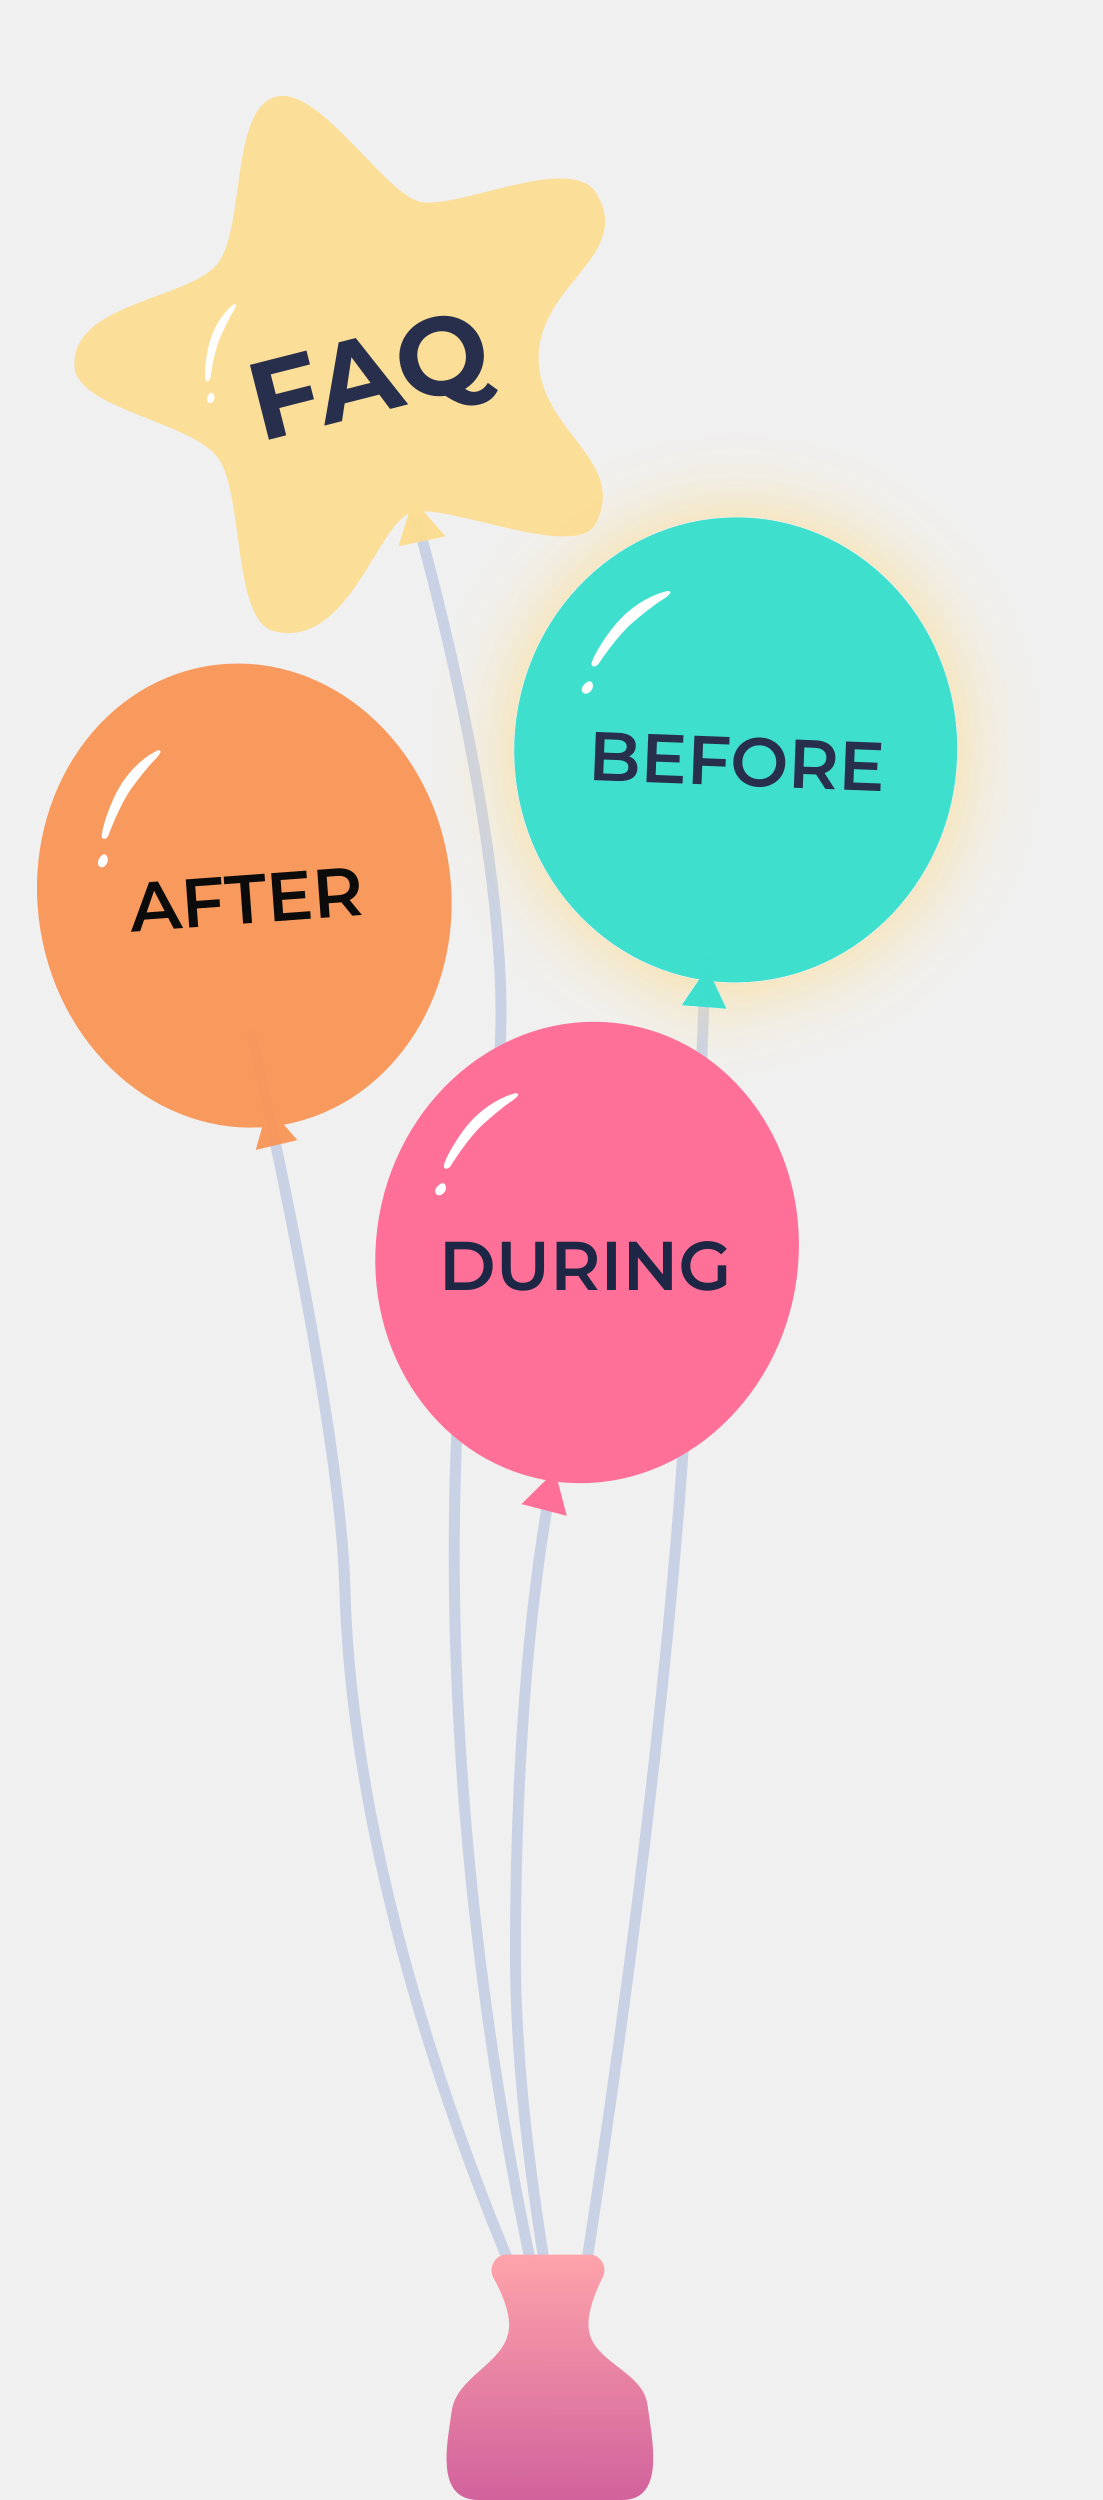
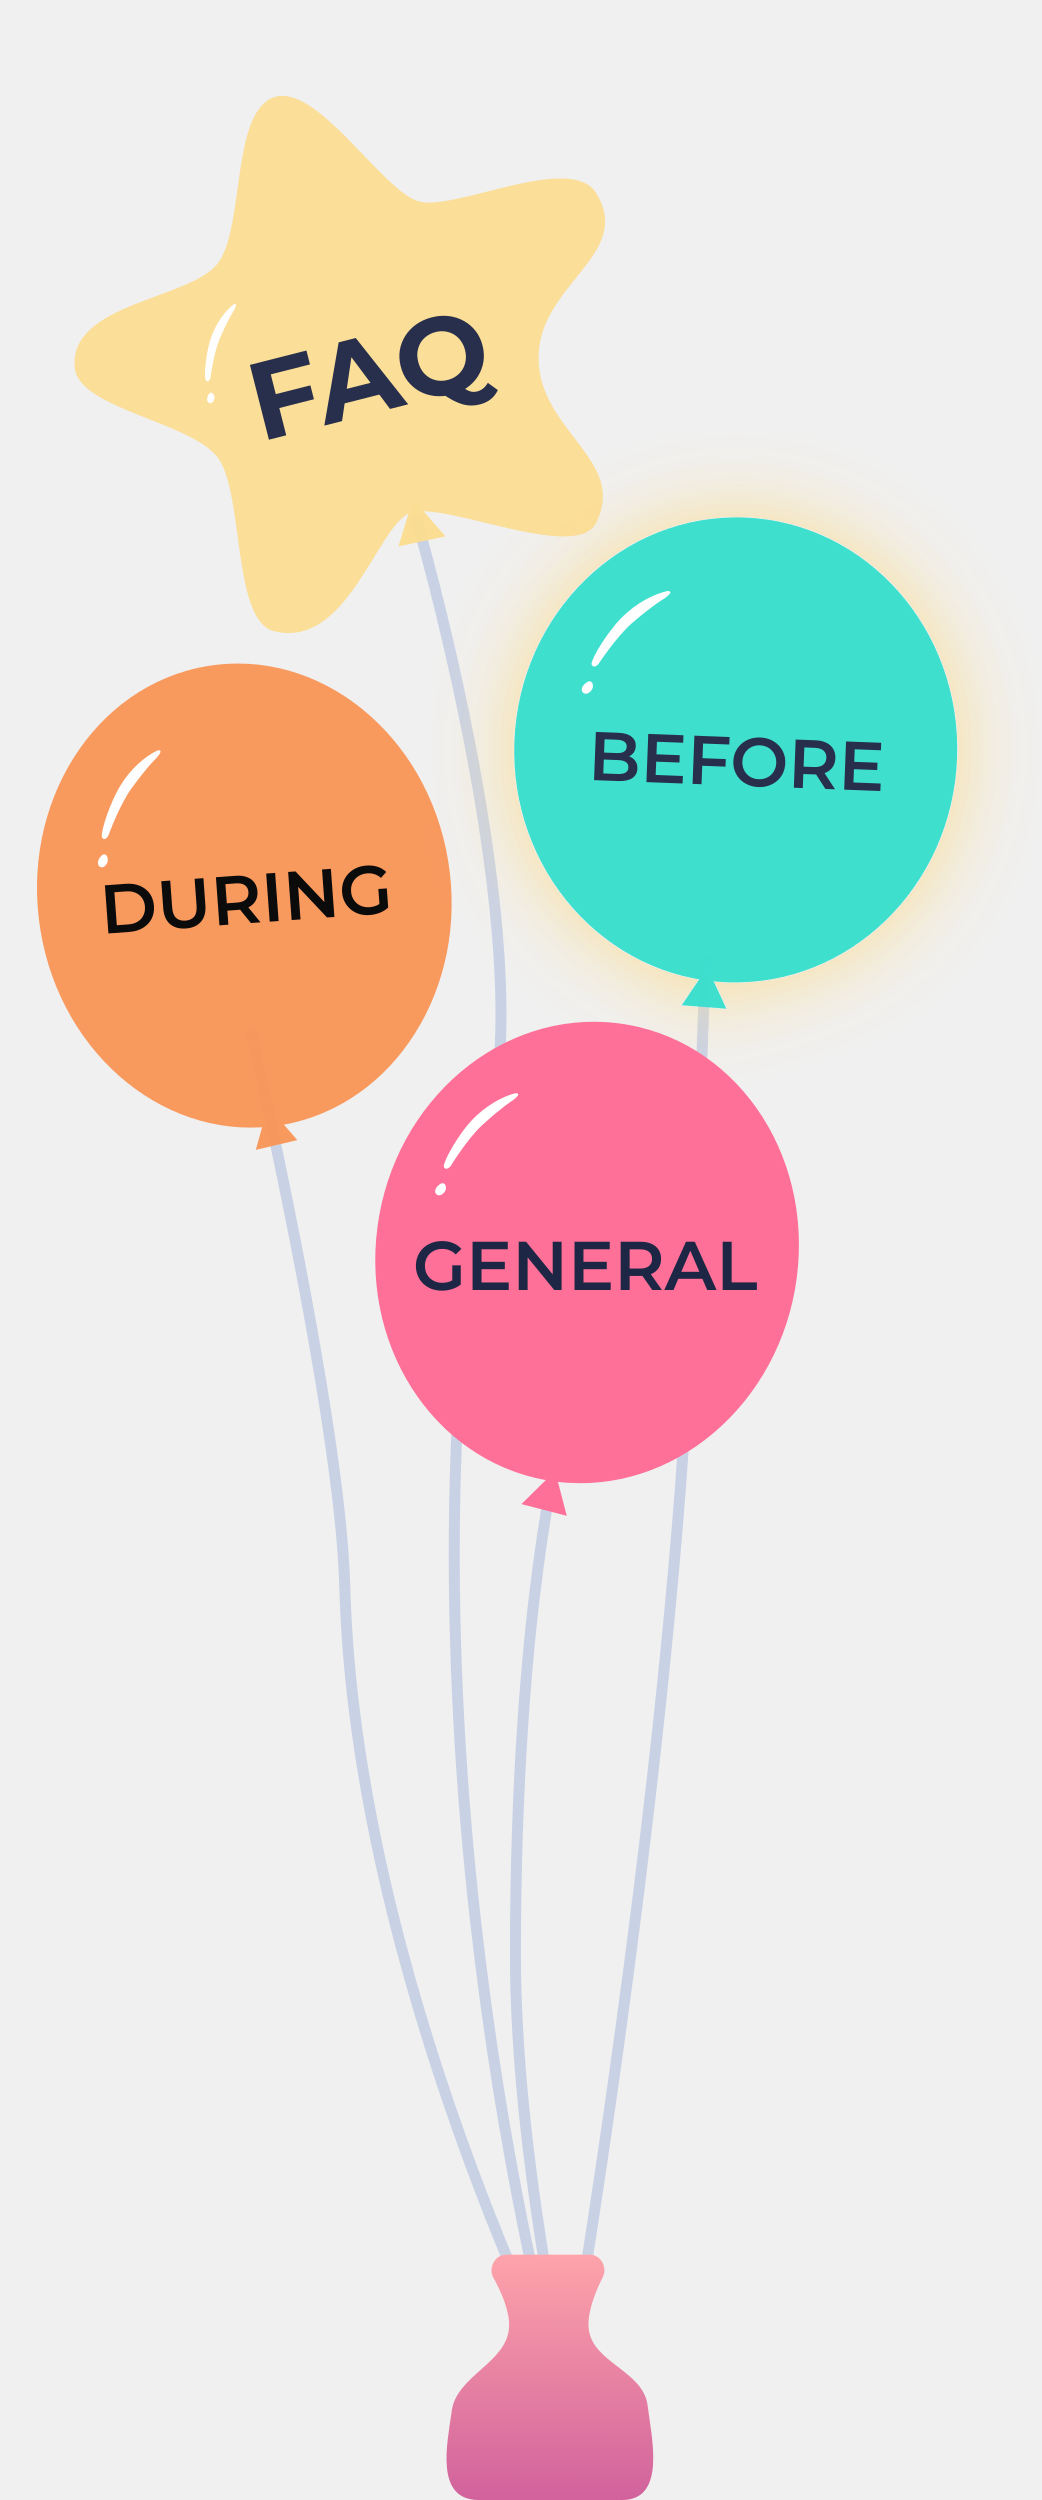
- <svg xmlns="http://www.w3.org/2000/svg" width="400" height="907" viewBox="0 0 400 907" fill="none">
+ <svg xmlns="http://www.w3.org/2000/svg" width="378" height="907" viewBox="0 0 378 907" fill="none">
  <path d="M203.5 522.002C203.5 522.002 187 583.123 187 709.223C187 781.212 206 866.002 206 866.002" stroke="#C9D2E5" stroke-width="4" />
  <path d="M91 374.003C91 374.003 123.466 514.148 125.081 575.406C128.817 717.148 205.788 867.522 205.788 867.522" stroke="#C9D2E5" stroke-width="4" />
-   <path d="M256 346.503C256 346.503 251.338 481.979 246.77 540.921C234.602 697.903 205.44 866.308 205.44 866.308" stroke="#C9D2E5" stroke-width="4" />
+   <path d="M256 346.503C256 346.503 251.339 481.979 246.77 540.921C234.602 697.903 205.44 866.308 205.44 866.308" stroke="#C9D2E5" stroke-width="4" />
  <path d="M151 188C151 188 192.529 330.145 179.081 401.065C137.081 622.558 201.081 857.08 201.081 857.08" stroke="#C9D2E5" stroke-width="4" />
  <g opacity="0.95">
    <path d="M97.186 401.408L107.884 413.629L92.8 417.177L97.186 401.408Z" fill="#F99557" />
-     <ellipse rx="75.03" ry="84.338" transform="matrix(0.985818 -0.167815 0.161617 0.986853 88.6407 324.921)" fill="#F99557" />
-     <path d="M47.519 338.058L54.098 320.031L57.29 319.798L66.444 336.676L63.053 336.923L55.147 321.684L56.443 321.589L50.86 337.814L47.519 338.058ZM50.84 333.755L51.526 331.148L60.951 330.459L62.01 332.939L50.84 333.755ZM70.942 326.872L79.644 326.236L79.844 328.979L71.142 329.614L70.942 326.872ZM71.905 336.277L68.663 336.513L67.388 319.06L80.13 318.129L80.328 320.847L70.828 321.541L71.905 336.277ZM88.201 335.086L87.127 320.375L81.342 320.798L81.142 318.055L95.953 316.973L96.153 319.716L90.368 320.139L91.443 334.849L88.201 335.086ZM101.907 323.833L110.584 323.199L110.779 325.867L102.102 326.501L101.907 323.833ZM102.703 331.295L112.552 330.575L112.75 333.293L99.66 334.249L98.385 316.796L111.126 315.865L111.325 318.583L101.825 319.277L102.703 331.295ZM116.364 333.029L115.089 315.576L122.269 315.051C123.815 314.938 125.155 315.091 126.289 315.509C127.439 315.927 128.347 316.579 129.013 317.466C129.68 318.353 130.06 319.437 130.153 320.717C130.247 321.997 130.028 323.124 129.498 324.098C128.966 325.056 128.162 325.825 127.084 326.405C126.023 326.968 124.719 327.305 123.173 327.418L117.787 327.811L119.126 326.235L119.605 332.792L116.364 333.029ZM127.783 332.195L122.907 326.184L126.373 325.931L131.274 331.94L127.783 332.195ZM119.151 326.584L117.592 325.144L122.828 324.761C124.258 324.657 125.308 324.271 125.977 323.604C126.664 322.935 126.967 322.052 126.887 320.955C126.806 319.842 126.377 319.012 125.602 318.467C124.844 317.921 123.75 317.7 122.32 317.805L117.084 318.187L118.414 316.486L119.151 326.584Z" fill="black" />
-     <path d="M47.809 285.875C43.356 291.959 39.276 303.244 39.276 303.244C39.276 303.244 37.936 305.561 36.937 303.666C36.618 300.895 40.296 290.604 43.457 285.363C47.578 278.529 52.89 274.294 57.12 272.258C60.044 271.73 56.281 275.523 56.281 275.523C56.281 275.523 53.688 277.844 47.809 285.875Z" fill="white" />
-     <path d="M38.934 310.916C39.395 312.13 38.986 313.343 38.02 314.236C37.355 314.862 36.105 314.923 35.644 313.708C35.182 312.494 36.133 311.062 36.95 310.274C37.564 309.794 38.473 309.701 38.934 310.916Z" fill="white" />
+     <ellipse cx="75.03" cy="84.338" rx="75.03" ry="84.338" transform="matrix(0.985818 -0.167815 0.161617 0.986853 1.04443 254.282)" fill="#F99557" />
+     <path d="M39.335 338.656L38.06 321.202L45.69 320.645C47.585 320.507 49.274 320.751 50.757 321.378C52.24 322.005 53.427 322.937 54.32 324.176C55.212 325.414 55.723 326.914 55.852 328.676C55.979 330.421 55.692 331.98 54.99 333.351C54.287 334.706 53.247 335.801 51.871 336.637C50.495 337.473 48.86 337.96 46.965 338.098L39.335 338.656ZM42.376 335.676L46.615 335.367C47.928 335.271 49.04 334.939 49.951 334.371C50.879 333.802 51.568 333.05 52.017 332.114C52.483 331.178 52.673 330.111 52.586 328.915C52.497 327.701 52.154 326.673 51.558 325.831C50.977 324.971 50.187 324.327 49.186 323.899C48.202 323.469 47.054 323.303 45.74 323.399L41.502 323.708L42.376 335.676ZM67.458 336.852C65.064 337.027 63.137 336.491 61.675 335.244C60.23 333.996 59.415 332.1 59.229 329.557L58.51 319.709L61.751 319.472L62.462 329.196C62.593 330.991 63.07 332.268 63.895 333.027C64.735 333.784 65.862 334.111 67.275 334.008C68.688 333.905 69.747 333.418 70.452 332.548C71.157 331.677 71.444 330.344 71.313 328.549L70.603 318.825L73.794 318.592L74.514 328.441C74.699 330.984 74.16 332.979 72.895 334.425C71.647 335.869 69.835 336.679 67.458 336.852ZM79.609 335.714L78.334 318.26L85.514 317.736C87.06 317.623 88.4 317.776 89.534 318.194C90.684 318.612 91.592 319.264 92.258 320.151C92.925 321.038 93.305 322.122 93.398 323.402C93.492 324.682 93.273 325.809 92.743 326.783C92.211 327.741 91.407 328.51 90.329 329.09C89.268 329.652 87.964 329.99 86.418 330.103L81.032 330.496L82.371 328.92L82.85 335.477L79.609 335.714ZM91.028 334.88L86.152 328.869L89.618 328.616L94.519 334.625L91.028 334.88ZM82.397 329.269L80.837 327.828L86.073 327.446C87.503 327.342 88.553 326.956 89.222 326.288C89.909 325.62 90.212 324.737 90.132 323.64C90.051 322.526 89.622 321.697 88.847 321.152C88.089 320.606 86.995 320.385 85.565 320.49L80.329 320.872L81.659 319.171L82.397 329.269ZM97.846 334.382L96.571 316.928L99.813 316.691L101.088 334.145L97.846 334.382ZM105.808 333.8L104.533 316.347L107.201 316.152L119.129 328.791L117.807 328.888L116.826 315.449L120.042 315.214L121.317 332.667L118.649 332.862L106.722 320.222L108.043 320.126L109.025 333.565L105.808 333.8ZM134.165 331.979C132.802 332.079 131.531 331.955 130.353 331.606C129.19 331.24 128.155 330.689 127.249 329.953C126.342 329.2 125.616 328.292 125.07 327.229C124.525 326.166 124.204 324.986 124.11 323.69C124.015 322.393 124.16 321.18 124.546 320.048C124.931 318.917 125.518 317.922 126.308 317.062C127.113 316.185 128.073 315.488 129.188 314.972C130.302 314.439 131.541 314.123 132.904 314.024C134.383 313.915 135.731 314.059 136.946 314.455C138.178 314.85 139.235 315.483 140.118 316.354L138.219 318.498C137.488 317.866 136.711 317.422 135.891 317.164C135.085 316.889 134.209 316.786 133.261 316.855C132.347 316.922 131.51 317.133 130.751 317.49C129.991 317.846 129.349 318.319 128.824 318.909C128.299 319.499 127.906 320.179 127.644 320.95C127.4 321.72 127.31 322.554 127.376 323.451C127.44 324.332 127.649 325.136 128.003 325.862C128.374 326.587 128.862 327.211 129.469 327.735C130.074 328.243 130.77 328.618 131.556 328.861C132.343 329.105 133.201 329.192 134.132 329.124C134.997 329.061 135.818 328.867 136.596 328.543C137.39 328.201 138.129 327.679 138.813 326.977L140.835 329.261C139.974 330.059 138.951 330.694 137.766 331.165C136.595 331.618 135.395 331.89 134.165 331.979ZM137.737 329.061L137.26 322.529L140.327 322.305L140.835 329.261L137.737 329.061Z" fill="black" />
+     <path d="M47.81 285.875C43.356 291.959 39.276 303.244 39.276 303.244C39.276 303.244 37.936 305.561 36.937 303.666C36.618 300.895 40.297 290.604 43.457 285.363C47.578 278.529 52.89 274.294 57.121 272.258C60.045 271.73 56.281 275.523 56.281 275.523C56.281 275.523 53.688 277.844 47.81 285.875Z" fill="white" />
+     <path d="M38.934 310.916C39.396 312.13 38.986 313.343 38.02 314.236C37.355 314.862 36.105 314.923 35.644 313.708C35.182 312.494 36.133 311.062 36.95 310.274C37.564 309.794 38.473 309.701 38.934 310.916Z" fill="white" />
  </g>
-   <g opacity="0.95" filter="url(#filter0_d_0_1)">
+   <g opacity="0.95" filter="url(#filter0_d_1072_187)">
    <path d="M256.576 351.023L263.55 365.969L247.316 364.699L256.576 351.023Z" fill="#37DECD" />
    <ellipse cx="266.921" cy="272.064" rx="80.354" ry="84.362" transform="rotate(2.17966 266.921 272.064)" fill="#37DECD" />
-     <path d="M215.522 283.03L216.188 265.542L224.382 265.854C226.48 265.934 228.063 266.411 229.131 267.286C230.199 268.144 230.707 269.264 230.654 270.646C230.619 271.579 230.372 272.37 229.913 273.02C229.456 273.653 228.853 274.139 228.107 274.477C227.377 274.8 226.588 274.945 225.738 274.912L226.222 274.03C227.205 274.068 228.081 274.284 228.849 274.681C229.619 275.06 230.215 275.6 230.639 276.3C231.079 277 231.28 277.859 231.242 278.875C231.185 280.373 230.566 281.517 229.385 282.306C228.204 283.095 226.481 283.447 224.216 283.361L215.522 283.03ZM218.867 280.605L224.113 280.805C225.329 280.851 226.269 280.687 226.934 280.312C227.599 279.937 227.948 279.308 227.981 278.425C228.014 277.559 227.714 276.914 227.079 276.49C226.446 276.048 225.521 275.805 224.305 275.758L218.809 275.549L218.905 273.026L223.752 273.211C224.884 273.254 225.758 273.087 226.373 272.71C227.004 272.334 227.335 271.746 227.365 270.946C227.396 270.13 227.111 269.511 226.51 269.088C225.926 268.665 225.068 268.432 223.935 268.389L219.338 268.214L218.867 280.605ZM237.914 273.65L246.607 273.98L246.506 276.653L237.812 276.323L237.914 273.65ZM237.878 281.154L247.746 281.529L247.643 284.252L234.527 283.753L235.193 266.266L247.958 266.752L247.855 269.475L238.337 269.112L237.878 281.154ZM254.595 275.06L263.314 275.392L263.209 278.14L254.491 277.808L254.595 275.06ZM254.511 284.514L251.263 284.39L251.929 266.903L264.694 267.389L264.591 270.112L255.073 269.749L254.511 284.514ZM275.159 285.55C273.793 285.498 272.544 285.225 271.412 284.732C270.28 284.238 269.305 283.576 268.486 282.744C267.667 281.895 267.046 280.921 266.62 279.821C266.196 278.704 266.008 277.496 266.058 276.197C266.107 274.898 266.386 273.716 266.893 272.651C267.402 271.57 268.096 270.645 268.975 269.878C269.856 269.094 270.879 268.5 272.045 268.094C273.212 267.688 274.469 267.51 275.818 267.562C277.184 267.614 278.425 267.886 279.54 268.379C280.672 268.872 281.647 269.543 282.466 270.392C283.285 271.223 283.906 272.198 284.331 273.315C284.756 274.415 284.944 275.615 284.894 276.914C284.845 278.213 284.566 279.403 284.058 280.484C283.55 281.566 282.856 282.49 281.976 283.257C281.096 284.024 280.073 284.611 278.907 285.017C277.757 285.423 276.508 285.601 275.159 285.55ZM275.242 282.701C276.125 282.734 276.947 282.616 277.708 282.344C278.468 282.073 279.134 281.673 279.705 281.144C280.276 280.599 280.725 279.966 281.053 279.244C281.398 278.507 281.587 277.688 281.622 276.789C281.656 275.89 281.529 275.068 281.24 274.323C280.969 273.562 280.569 272.896 280.04 272.326C279.512 271.739 278.879 271.281 278.141 270.953C277.403 270.624 276.593 270.443 275.71 270.41C274.827 270.376 274.006 270.495 273.245 270.766C272.5 271.038 271.834 271.446 271.247 271.991C270.676 272.52 270.218 273.153 269.873 273.89C269.546 274.612 269.365 275.422 269.331 276.321C269.297 277.204 269.416 278.026 269.687 278.787C269.975 279.548 270.383 280.223 270.911 280.81C271.44 281.38 272.073 281.83 272.811 282.158C273.549 282.486 274.359 282.667 275.242 282.701ZM288.004 285.788L288.669 268.301L295.864 268.575C297.413 268.634 298.728 268.934 299.808 269.476C300.905 270.018 301.735 270.766 302.299 271.722C302.863 272.677 303.121 273.796 303.072 275.079C303.023 276.361 302.681 277.457 302.046 278.367C301.412 279.26 300.527 279.935 299.392 280.393C298.275 280.834 296.942 281.025 295.393 280.966L289.997 280.761L291.502 279.342L291.252 285.912L288.004 285.788ZM299.446 286.224L295.265 279.71L298.738 279.842L302.943 286.357L299.446 286.224ZM291.488 279.691L290.098 278.087L295.345 278.287C296.777 278.342 297.863 278.074 298.602 277.485C299.359 276.897 299.758 276.053 299.799 274.954C299.842 273.838 299.508 272.967 298.798 272.339C298.105 271.712 297.042 271.372 295.61 271.317L290.364 271.118L291.873 269.574L291.488 279.691ZM309.664 276.38L318.357 276.711L318.255 279.384L309.562 279.053L309.664 276.38ZM309.628 283.884L319.496 284.26L319.392 286.983L306.277 286.484L306.942 268.997L319.708 269.482L319.604 272.205L310.086 271.843L309.628 283.884Z" fill="#1D2644" />
+     <path d="M215.522 283.03L216.188 265.542L224.382 265.854C226.48 265.934 228.063 266.411 229.131 267.286C230.199 268.144 230.707 269.264 230.654 270.646C230.619 271.579 230.372 272.37 229.913 273.02C229.455 273.653 228.853 274.139 228.106 274.477C227.377 274.8 226.588 274.945 225.738 274.912L226.222 274.03C227.205 274.068 228.08 274.284 228.849 274.681C229.619 275.06 230.215 275.6 230.639 276.3C231.079 277 231.28 277.859 231.241 278.875C231.184 280.373 230.565 281.517 229.385 282.306C228.204 283.095 226.481 283.447 224.216 283.361L215.522 283.03ZM218.867 280.605L224.113 280.805C225.329 280.851 226.269 280.687 226.934 280.312C227.598 279.937 227.948 279.308 227.981 278.425C228.014 277.559 227.714 276.914 227.079 276.49C226.446 276.048 225.521 275.805 224.305 275.758L218.809 275.549L218.905 273.026L223.751 273.211C224.884 273.254 225.758 273.087 226.372 272.71C227.004 272.334 227.335 271.746 227.365 270.946C227.396 270.13 227.111 269.511 226.51 269.088C225.926 268.665 225.068 268.432 223.935 268.389L219.338 268.214L218.867 280.605ZM237.914 273.65L246.607 273.98L246.506 276.653L237.812 276.323L237.914 273.65ZM237.878 281.154L247.746 281.529L247.642 284.252L234.527 283.753L235.192 266.266L247.958 266.752L247.855 269.475L238.336 269.112L237.878 281.154ZM254.595 275.06L263.314 275.392L263.209 278.14L254.49 277.808L254.595 275.06ZM254.51 284.514L251.263 284.39L251.928 266.903L264.694 267.389L264.59 270.112L255.072 269.749L254.51 284.514ZM275.159 285.55C273.793 285.498 272.544 285.225 271.412 284.732C270.28 284.238 269.304 283.576 268.486 282.744C267.667 281.895 267.045 280.921 266.62 279.821C266.196 278.704 266.008 277.496 266.058 276.197C266.107 274.898 266.386 273.716 266.893 272.651C267.401 271.57 268.095 270.645 268.975 269.878C269.856 269.094 270.879 268.5 272.045 268.094C273.212 267.688 274.469 267.51 275.818 267.562C277.184 267.614 278.424 267.886 279.54 268.379C280.672 268.872 281.647 269.543 282.465 270.392C283.284 271.223 283.906 272.198 284.331 273.315C284.756 274.415 284.944 275.615 284.894 276.914C284.845 278.213 284.566 279.403 284.058 280.484C283.55 281.566 282.856 282.49 281.976 283.257C281.096 284.024 280.073 284.611 278.907 285.017C277.757 285.423 276.508 285.601 275.159 285.55ZM275.242 282.701C276.125 282.734 276.947 282.616 277.707 282.344C278.468 282.073 279.134 281.673 279.704 281.144C280.276 280.599 280.725 279.966 281.053 279.244C281.398 278.507 281.587 277.688 281.622 276.789C281.656 275.89 281.529 275.068 281.24 274.323C280.969 273.562 280.569 272.896 280.04 272.326C279.512 271.739 278.879 271.281 278.141 270.953C277.403 270.624 276.593 270.443 275.71 270.41C274.827 270.376 274.005 270.495 273.245 270.766C272.5 271.038 271.834 271.446 271.246 271.991C270.676 272.52 270.218 273.153 269.873 273.89C269.546 274.612 269.365 275.422 269.33 276.321C269.297 277.204 269.416 278.026 269.687 278.787C269.975 279.548 270.383 280.223 270.911 280.81C271.44 281.38 272.073 281.83 272.811 282.158C273.549 282.486 274.359 282.667 275.242 282.701ZM288.004 285.788L288.669 268.301L295.864 268.575C297.413 268.634 298.728 268.934 299.808 269.476C300.905 270.018 301.735 270.766 302.299 271.722C302.863 272.677 303.121 273.796 303.072 275.079C303.023 276.361 302.681 277.457 302.046 278.367C301.412 279.26 300.527 279.935 299.392 280.393C298.275 280.834 296.941 281.025 295.393 280.966L289.996 280.761L291.501 279.342L291.251 285.912L288.004 285.788ZM299.445 286.224L295.265 279.71L298.738 279.842L302.943 286.357L299.445 286.224ZM291.488 279.691L290.098 278.087L295.344 278.287C296.777 278.342 297.863 278.074 298.602 277.485C299.358 276.897 299.758 276.053 299.799 274.954C299.842 273.838 299.508 272.967 298.798 272.339C298.105 271.712 297.042 271.372 295.61 271.317L290.363 271.118L291.873 269.574L291.488 279.691ZM309.663 276.38L318.357 276.711L318.255 279.384L309.562 279.053L309.663 276.38ZM309.628 283.884L319.496 284.26L319.392 286.983L306.277 286.484L306.942 268.997L319.708 269.482L319.604 272.205L310.086 271.843L309.628 283.884Z" fill="#1D2644" />
    <path d="M229.626 225.771C223.726 230.787 217.085 240.968 217.085 240.968C217.085 240.968 215.205 242.953 214.587 240.89C214.858 238.114 220.871 228.821 225.257 224.358C230.976 218.539 237.36 215.511 242.154 214.406C245.277 214.502 240.583 217.423 240.583 217.423C240.583 217.423 237.413 219.149 229.626 225.771Z" fill="white" />
-     <path d="M215.074 248.398C215.286 249.682 214.602 250.783 213.414 251.454C212.595 251.926 211.295 251.724 211.083 250.44C210.871 249.156 212.159 247.955 213.171 247.355C213.906 247.015 214.862 247.114 215.074 248.398Z" fill="white" />
+     <path d="M215.074 248.398C215.286 249.682 214.602 250.783 213.415 251.454C212.595 251.926 211.295 251.724 211.083 250.44C210.872 249.156 212.159 247.955 213.171 247.355C213.906 247.015 214.862 247.114 215.074 248.398Z" fill="white" />
  </g>
  <g opacity="0.95">
    <path d="M149.849 181.078L161.612 194.611L144.554 198.21L149.849 181.078Z" fill="#FCDC8F" />
-     <path opacity="0.95" d="M99.475 35.259C115.054 30.048 138.731 69.346 151.896 73.059C165.061 76.772 207.112 55.06 216.341 70.122C230.088 92.56 195.181 103.079 195.396 130.059C195.608 156.596 227.869 167.016 216.193 189.826C208.907 204.06 160.944 181.674 148.896 186.055C136.848 190.436 126.055 235.965 99.236 228.944C84.396 225.059 88.452 180.023 79.396 166.559C70.34 153.095 28.556 148.559 27.101 133.416C24.807 109.559 70.04 108.678 79.396 95.059C88.752 81.44 83.896 40.469 99.475 35.259Z" fill="#FCDC8F" />
+     <path opacity="0.95" d="M99.475 35.259C115.054 30.048 138.731 69.346 151.896 73.059C165.061 76.772 207.112 55.06 216.34 70.122C230.088 92.56 195.181 103.079 195.396 130.059C195.608 156.596 227.869 167.016 216.193 189.826C208.906 204.06 160.944 181.674 148.896 186.055C136.848 190.436 126.055 235.965 99.236 228.944C84.396 225.059 88.452 180.023 79.396 166.559C70.34 153.095 28.556 148.559 27.1 133.416C24.807 109.559 70.04 108.678 79.396 95.059C88.752 81.44 83.896 40.469 99.475 35.259Z" fill="#FCDC8F" />
    <path d="M99.588 143.117L112.614 139.809L113.894 144.849L100.868 148.157L99.588 143.117ZM103.844 157.925L97.564 159.52L90.671 132.382L111.18 127.173L112.46 132.213L98.232 135.827L103.844 157.925ZM117.66 154.416L122.863 124.206L129.066 122.63L148.093 146.687L141.503 148.361L125.492 126.922L127.974 126.292L124.095 152.782L117.66 154.416ZM122.231 147.065L122.686 141.873L136.643 138.328L139.56 142.663L122.231 147.065ZM163.791 143.195C161.672 143.733 159.606 143.886 157.594 143.655C155.607 143.416 153.781 142.835 152.116 141.909C150.476 140.978 149.064 139.754 147.882 138.239C146.725 136.717 145.89 134.948 145.378 132.932C144.866 130.916 144.755 128.963 145.046 127.073C145.362 125.177 146.031 123.425 147.054 121.817C148.076 120.209 149.403 118.827 151.035 117.67C152.667 116.512 154.543 115.664 156.662 115.126C158.807 114.581 160.86 114.431 162.821 114.676C164.807 114.914 166.621 115.499 168.26 116.431C169.919 117.33 171.34 118.538 172.523 120.053C173.706 121.569 174.557 123.347 175.075 125.389C175.587 127.405 175.688 129.374 175.379 131.296C175.062 133.192 174.393 134.944 173.371 136.552C172.368 138.128 171.05 139.494 169.418 140.651C167.812 141.802 165.936 142.65 163.791 143.195ZM174.137 146.717C173.077 146.986 172.039 147.125 171.024 147.136C170.034 147.139 169.009 147.001 167.947 146.72C166.911 146.433 165.778 145.978 164.546 145.355C163.341 144.726 161.993 143.913 160.501 142.916L166.669 139.575C167.609 140.354 168.449 140.953 169.188 141.37C169.927 141.788 170.597 142.044 171.199 142.139C171.827 142.227 172.451 142.192 173.071 142.035C174.725 141.615 176.028 140.568 176.979 138.896L180.617 141.521C179.347 144.21 177.186 145.942 174.137 146.717ZM162.432 137.845C163.647 137.536 164.706 137.047 165.609 136.378C166.538 135.701 167.291 134.877 167.87 133.905C168.448 132.933 168.81 131.864 168.954 130.699C169.118 129.502 169.039 128.27 168.717 127.004C168.389 125.712 167.871 124.592 167.162 123.643C166.479 122.689 165.652 121.922 164.68 121.344C163.707 120.765 162.652 120.401 161.513 120.25C160.4 120.092 159.236 120.168 158.021 120.476C156.806 120.785 155.734 121.277 154.806 121.953C153.877 122.629 153.123 123.453 152.545 124.426C151.992 125.392 151.631 126.46 151.461 127.631C151.316 128.796 151.408 130.025 151.736 131.317C152.058 132.583 152.563 133.707 153.253 134.687C153.961 135.635 154.789 136.402 155.735 136.987C156.707 137.565 157.763 137.93 158.902 138.081C160.041 138.232 161.218 138.153 162.432 137.845Z" fill="#1D2644" />
    <path d="M79.87 122.499C77.502 127.923 76.34 137.191 76.34 137.191C76.34 137.191 75.714 139.189 74.607 137.953C73.871 135.928 74.898 127.485 76.415 122.94C78.394 117.015 81.753 112.819 84.663 110.483C86.83 109.531 84.591 113.1 84.591 113.1C84.591 113.1 82.996 115.339 79.87 122.499Z" fill="white" />
    <path d="M77.431 143.03C78.002 143.856 77.899 144.847 77.31 145.702C76.907 146.299 75.951 146.582 75.38 145.756C74.809 144.93 75.291 143.672 75.784 142.923C76.173 142.446 76.86 142.203 77.431 143.03Z" fill="white" />
  </g>
  <path d="M201.392 533.628L205.622 549.944L189.183 545.687L201.392 533.628Z" fill="#FE7098" />
-   <ellipse rx="76.618" ry="83.903" transform="matrix(0.992747 0.120221 -0.130361 0.991467 213 454.401)" fill="#FE7098" />
-   <path d="M175.117 408.034C169.538 413.09 163.427 423.154 163.427 423.154C163.427 423.154 161.664 425.139 160.982 423.171C161.144 420.484 166.675 411.298 170.796 406.832C176.168 401.009 182.295 397.853 186.939 396.611C189.994 396.59 185.516 399.579 185.516 399.579C185.516 399.579 182.482 401.361 175.117 408.034Z" fill="white" />
-   <path d="M161.738 430.396C161.993 431.627 161.365 432.714 160.23 433.404C159.446 433.891 158.168 433.743 157.914 432.512C157.659 431.281 158.873 430.075 159.839 429.46C160.545 429.104 161.483 429.165 161.738 430.396Z" fill="white" />
-   <path d="M161.55 468.007V450.507H169.2C171.1 450.507 172.766 450.874 174.2 451.607C175.633 452.34 176.75 453.357 177.55 454.657C178.35 455.957 178.75 457.49 178.75 459.257C178.75 461.007 178.35 462.54 177.55 463.857C176.75 465.157 175.633 466.174 174.2 466.907C172.766 467.64 171.1 468.007 169.2 468.007H161.55ZM164.8 465.257H169.05C170.366 465.257 171.5 465.007 172.45 464.507C173.416 464.007 174.158 463.307 174.675 462.407C175.208 461.507 175.475 460.457 175.475 459.257C175.475 458.04 175.208 456.99 174.675 456.107C174.158 455.207 173.416 454.507 172.45 454.007C171.5 453.507 170.366 453.257 169.05 453.257H164.8V465.257ZM189.729 468.257C187.329 468.257 185.446 467.582 184.079 466.232C182.729 464.882 182.054 462.932 182.054 460.382V450.507H185.304V460.257C185.304 462.057 185.687 463.365 186.454 464.182C187.237 464.999 188.337 465.407 189.754 465.407C191.171 465.407 192.262 464.999 193.029 464.182C193.796 463.365 194.179 462.057 194.179 460.257V450.507H197.379V460.382C197.379 462.932 196.696 464.882 195.329 466.232C193.979 467.582 192.112 468.257 189.729 468.257ZM201.931 468.007V450.507H209.131C210.681 450.507 212.006 450.757 213.106 451.257C214.222 451.757 215.081 452.474 215.681 453.407C216.281 454.34 216.581 455.449 216.581 456.732C216.581 458.015 216.281 459.124 215.681 460.057C215.081 460.974 214.222 461.682 213.106 462.182C212.006 462.665 210.681 462.907 209.131 462.907H203.731L205.181 461.432V468.007H201.931ZM213.381 468.007L208.956 461.657H212.431L216.881 468.007H213.381ZM205.181 461.782L203.731 460.232H208.981C210.414 460.232 211.489 459.924 212.206 459.307C212.939 458.69 213.306 457.832 213.306 456.732C213.306 455.615 212.939 454.757 212.206 454.157C211.489 453.557 210.414 453.257 208.981 453.257H203.731L205.181 451.657V461.782ZM220.217 468.007V450.507H223.467V468.007H220.217ZM228.2 468.007V450.507H230.875L241.85 463.982H240.525V450.507H243.75V468.007H241.075L230.1 454.532H231.425V468.007H228.2ZM256.614 468.257C255.248 468.257 253.989 468.04 252.839 467.607C251.706 467.157 250.714 466.532 249.864 465.732C249.014 464.915 248.356 463.957 247.889 462.857C247.423 461.757 247.189 460.557 247.189 459.257C247.189 457.957 247.423 456.757 247.889 455.657C248.356 454.557 249.014 453.607 249.864 452.807C250.731 451.99 251.739 451.365 252.889 450.932C254.039 450.482 255.298 450.257 256.664 450.257C258.148 450.257 259.481 450.499 260.664 450.982C261.864 451.465 262.873 452.174 263.689 453.107L261.639 455.107C260.956 454.424 260.214 453.924 259.414 453.607C258.631 453.274 257.764 453.107 256.814 453.107C255.898 453.107 255.048 453.257 254.264 453.557C253.481 453.857 252.806 454.282 252.239 454.832C251.673 455.382 251.231 456.032 250.914 456.782C250.614 457.532 250.464 458.357 250.464 459.257C250.464 460.14 250.614 460.957 250.914 461.707C251.231 462.457 251.673 463.115 252.239 463.682C252.806 464.232 253.473 464.657 254.239 464.957C255.006 465.257 255.856 465.407 256.789 465.407C257.656 465.407 258.489 465.274 259.289 465.007C260.106 464.724 260.881 464.257 261.614 463.607L263.464 466.032C262.548 466.765 261.481 467.324 260.264 467.707C259.064 468.074 257.848 468.257 256.614 468.257ZM260.389 465.607V459.057H263.464V466.032L260.389 465.607Z" fill="#1D2644" />
-   <path d="M213.979 818H183.649C179.54 818 177.032 822.798 179.02 826.394C182.01 831.8 185.074 838.843 184.678 844.474C183.771 857.368 165.65 861.819 163.892 874.677C162.289 886.398 157.572 907 173.708 907H225.694C241.83 907 236.4 884.416 234.951 872.687C233.376 859.935 214.557 857.249 213.547 844.474C213.097 838.782 215.95 831.585 218.694 826.132C220.493 822.557 217.98 818 213.979 818Z" fill="url(#paint0_linear_0_1)" />
+   <ellipse cx="76.618" cy="83.903" rx="76.618" ry="83.903" transform="matrix(0.992747 0.120221 -0.130361 0.991467 147.875 362.003)" fill="#FE7098" />
+   <path d="M175.117 408.034C169.538 413.09 163.427 423.154 163.427 423.154C163.427 423.154 161.663 425.139 160.982 423.171C161.144 420.484 166.674 411.298 170.795 406.832C176.168 401.009 182.294 397.853 186.938 396.611C189.994 396.59 185.515 399.579 185.515 399.579C185.515 399.579 182.481 401.361 175.117 408.034Z" fill="white" />
+   <path d="M161.737 430.396C161.992 431.627 161.365 432.714 160.229 433.404C159.446 433.891 158.168 433.743 157.913 432.512C157.658 431.281 158.872 430.075 159.839 429.46C160.545 429.104 161.483 429.165 161.737 430.396Z" fill="white" />
+   <path d="M160.313 468.257C158.947 468.257 157.688 468.04 156.538 467.607C155.405 467.157 154.413 466.532 153.563 465.732C152.713 464.915 152.055 463.957 151.588 462.857C151.122 461.757 150.888 460.557 150.888 459.257C150.888 457.957 151.122 456.757 151.588 455.657C152.055 454.557 152.713 453.607 153.563 452.807C154.43 451.99 155.438 451.365 156.588 450.932C157.738 450.482 158.997 450.257 160.363 450.257C161.847 450.257 163.18 450.499 164.363 450.982C165.563 451.465 166.572 452.174 167.388 453.107L165.338 455.107C164.655 454.424 163.913 453.924 163.113 453.607C162.33 453.274 161.463 453.107 160.513 453.107C159.597 453.107 158.747 453.257 157.963 453.557C157.18 453.857 156.505 454.282 155.938 454.832C155.372 455.382 154.93 456.032 154.613 456.782C154.313 457.532 154.163 458.357 154.163 459.257C154.163 460.14 154.313 460.957 154.613 461.707C154.93 462.457 155.372 463.115 155.938 463.682C156.505 464.232 157.172 464.657 157.938 464.957C158.705 465.257 159.555 465.407 160.488 465.407C161.355 465.407 162.188 465.274 162.988 465.007C163.805 464.724 164.58 464.257 165.313 463.607L167.163 466.032C166.247 466.765 165.18 467.324 163.963 467.707C162.763 468.074 161.547 468.257 160.313 468.257ZM164.088 465.607V459.057H167.163V466.032L164.088 465.607ZM174.45 457.782H183.15V460.457H174.45V457.782ZM174.7 465.282H184.575V468.007H171.45V450.507H184.225V453.232H174.7V465.282ZM188.198 468.007V450.507H190.873L201.848 463.982H200.523V450.507H203.748V468.007H201.073L190.098 454.532H191.423V468.007H188.198ZM211.437 457.782H220.137V460.457H211.437V457.782ZM211.687 465.282H221.562V468.007H208.437V450.507H221.212V453.232H211.687V465.282ZM225.185 468.007V450.507H232.385C233.935 450.507 235.26 450.757 236.36 451.257C237.477 451.757 238.335 452.474 238.935 453.407C239.535 454.34 239.835 455.449 239.835 456.732C239.835 458.015 239.535 459.124 238.935 460.057C238.335 460.974 237.477 461.682 236.36 462.182C235.26 462.665 233.935 462.907 232.385 462.907H226.985L228.435 461.432V468.007H225.185ZM236.635 468.007L232.21 461.657H235.685L240.135 468.007H236.635ZM228.435 461.782L226.985 460.232H232.235C233.668 460.232 234.743 459.924 235.46 459.307C236.193 458.69 236.56 457.832 236.56 456.732C236.56 455.615 236.193 454.757 235.46 454.157C234.743 453.557 233.668 453.257 232.235 453.257H226.985L228.435 451.657V461.782ZM240.996 468.007L248.871 450.507H252.071L259.971 468.007H256.571L249.796 452.232H251.096L244.346 468.007H240.996ZM244.621 463.957L245.496 461.407H254.946L255.821 463.957H244.621ZM262.197 468.007V450.507H265.447V465.257H274.597V468.007H262.197Z" fill="#1D2644" />
+   <path d="M213.979 818H183.649C179.54 818 177.032 822.798 179.02 826.394C182.01 831.8 185.074 838.843 184.678 844.474C183.771 857.368 165.65 861.819 163.892 874.677C162.289 886.398 157.572 907 173.708 907H225.694C241.83 907 236.4 884.416 234.951 872.687C233.376 859.935 214.557 857.249 213.547 844.474C213.097 838.782 215.95 831.585 218.694 826.132C220.493 822.557 217.98 818 213.979 818Z" fill="url(#paint0_linear_1072_187)" />
  <defs>
-     <filter id="filter0_d_0_1" x="156.56" y="157.707" width="220.722" height="238.262" filterUnits="userSpaceOnUse" color-interpolation-filters="sRGB">
+     <filter id="filter0_d_1072_187" x="156.56" y="157.707" width="220.722" height="238.262" filterUnits="userSpaceOnUse" color-interpolation-filters="sRGB">
      <feFlood flood-opacity="0" result="BackgroundImageFix" />
      <feColorMatrix in="SourceAlpha" type="matrix" values="0 0 0 0 0 0 0 0 0 0 0 0 0 0 0 0 0 0 127 0" result="hardAlpha" />
      <feOffset />
      <feGaussianBlur stdDeviation="15" />
      <feComposite in2="hardAlpha" operator="out" />
      <feColorMatrix type="matrix" values="0 0 0 0 0.988 0 0 0 0 0.863 0 0 0 0 0.561 0 0 0 1 0" />
-       <feBlend mode="normal" in2="BackgroundImageFix" result="effect1_dropShadow_0_1" />
-       <feBlend mode="normal" in="SourceGraphic" in2="effect1_dropShadow_0_1" result="shape" />
+       <feBlend mode="normal" in2="BackgroundImageFix" result="effect1_dropShadow_1072_187" />
+       <feBlend mode="normal" in="SourceGraphic" in2="effect1_dropShadow_1072_187" result="shape" />
    </filter>
-     <linearGradient id="paint0_linear_0_1" x1="199.5" y1="818" x2="199" y2="958.5" gradientUnits="userSpaceOnUse">
+     <linearGradient id="paint0_linear_1072_187" x1="199.5" y1="818" x2="199" y2="958.5" gradientUnits="userSpaceOnUse">
      <stop stop-color="#FEA3AA" />
      <stop offset="1" stop-color="#B73C94" />
    </linearGradient>
  </defs>
</svg>
